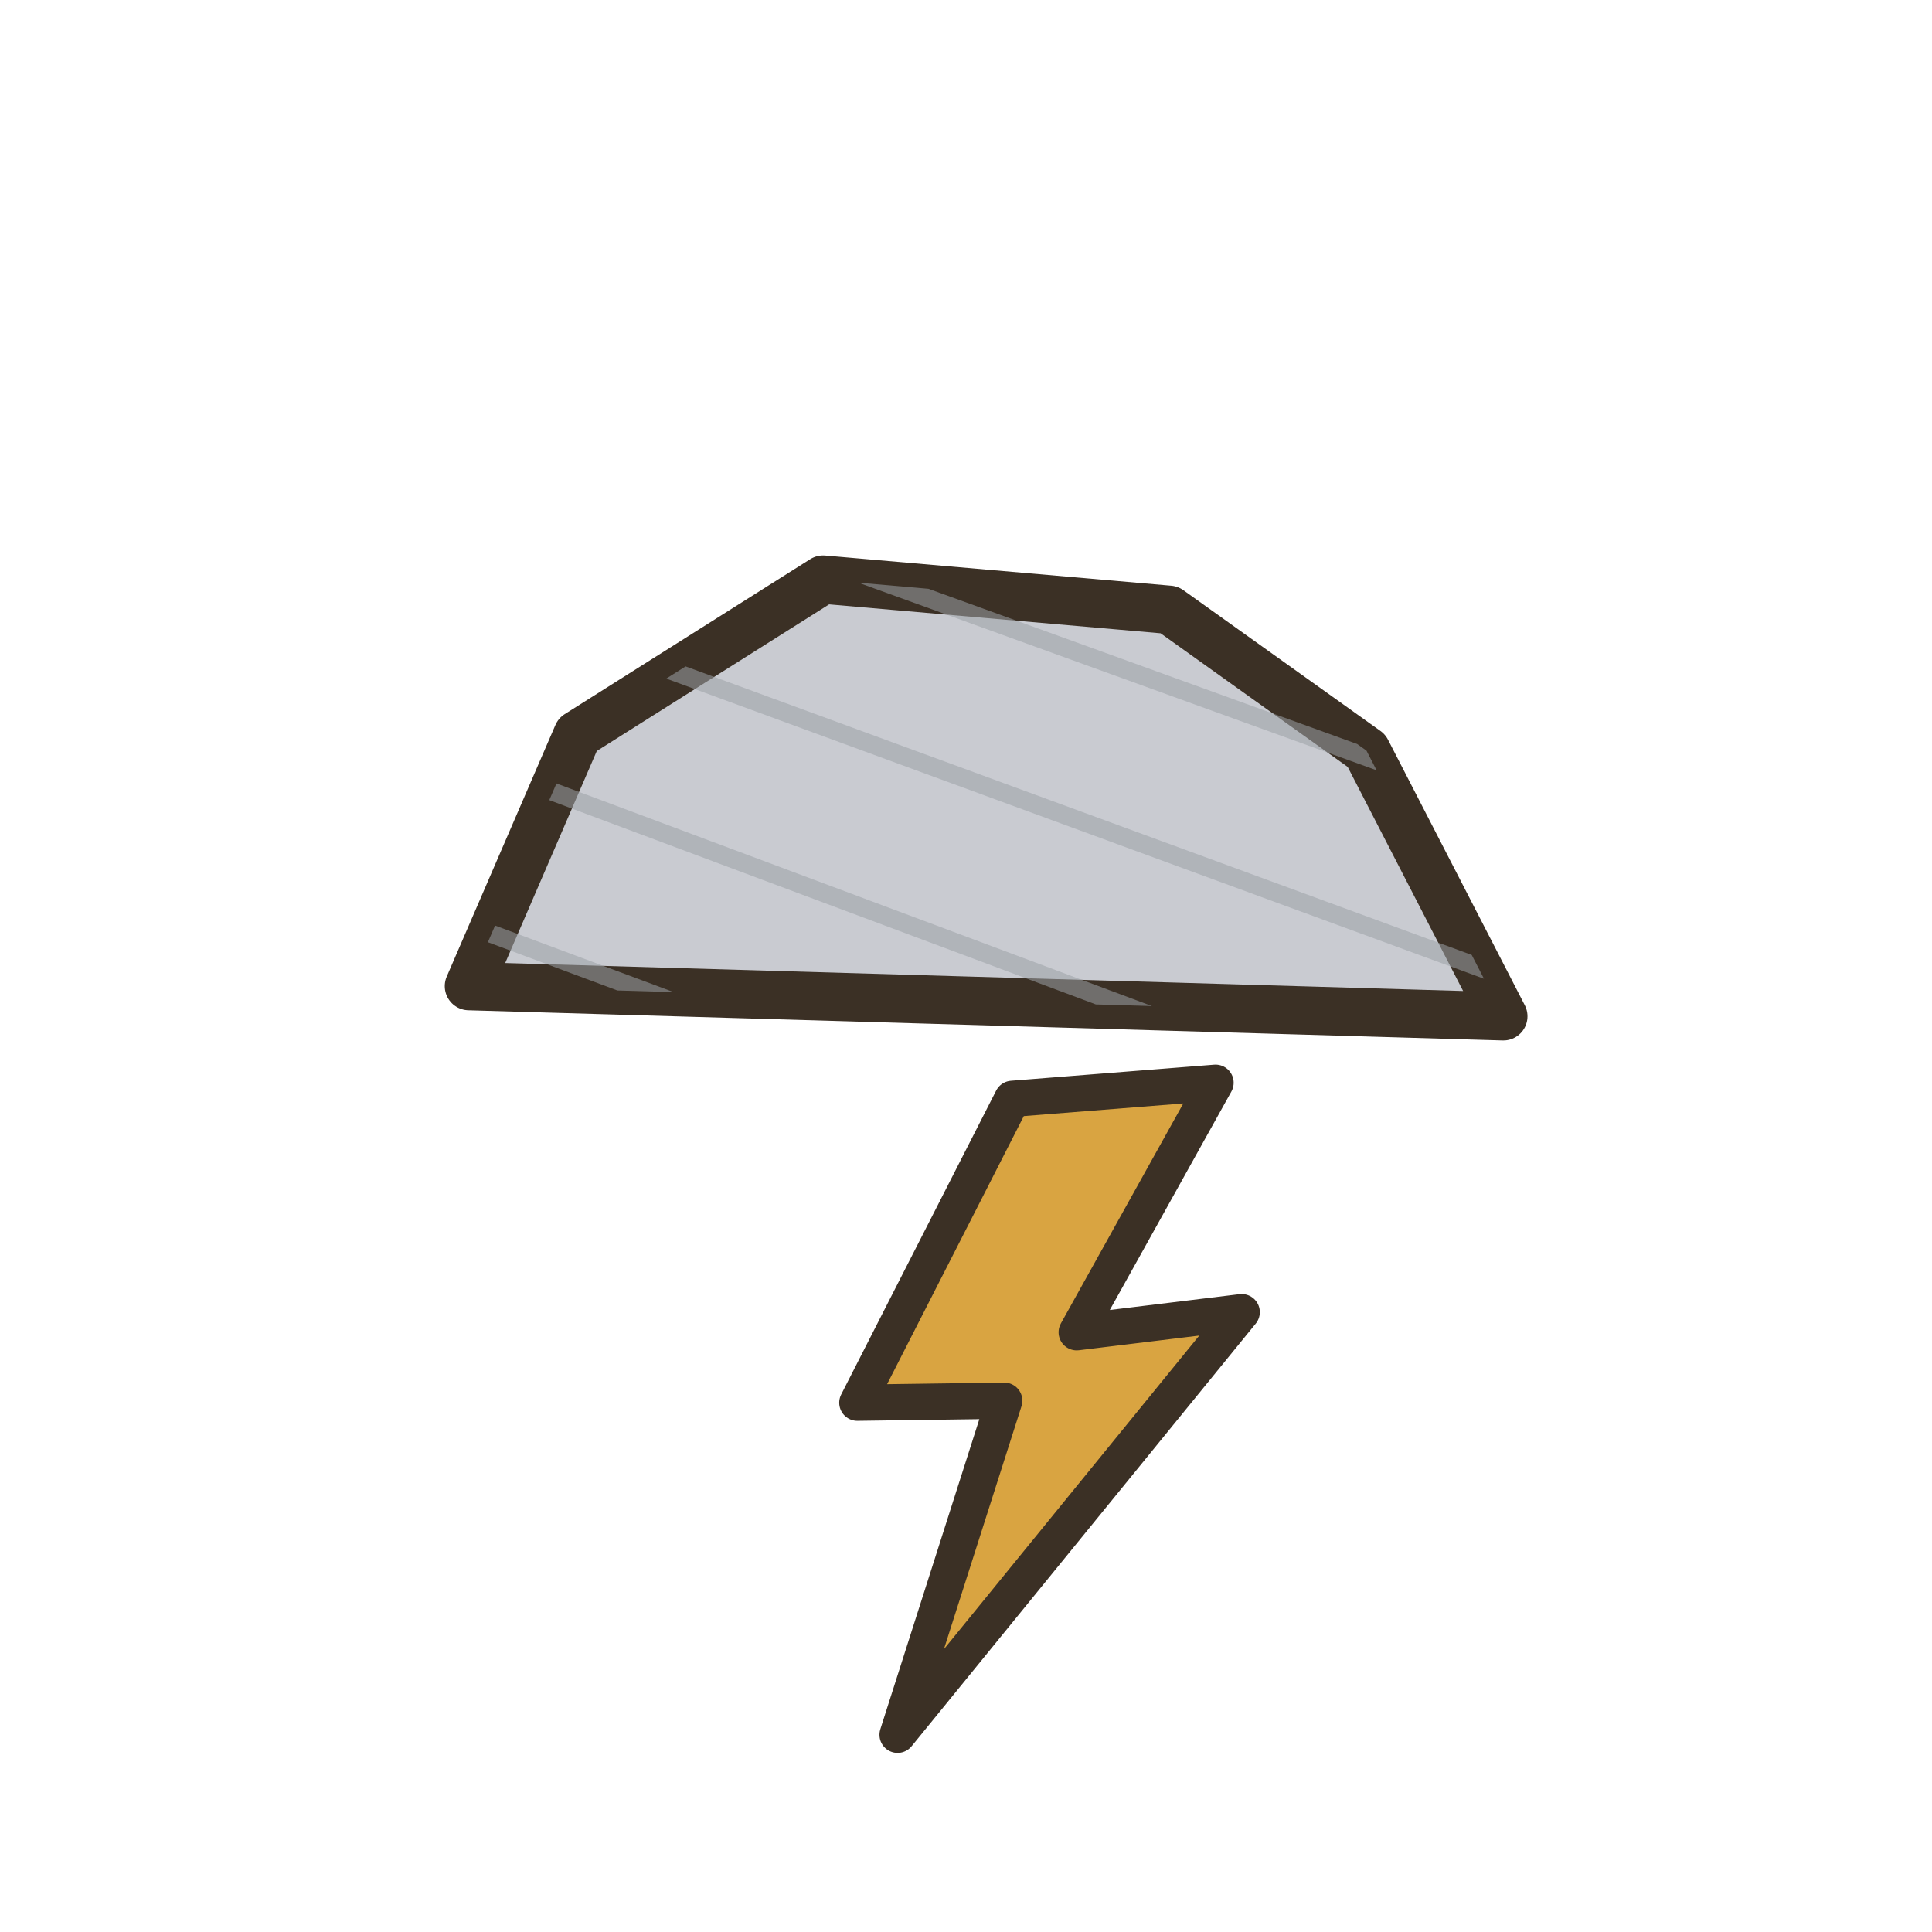
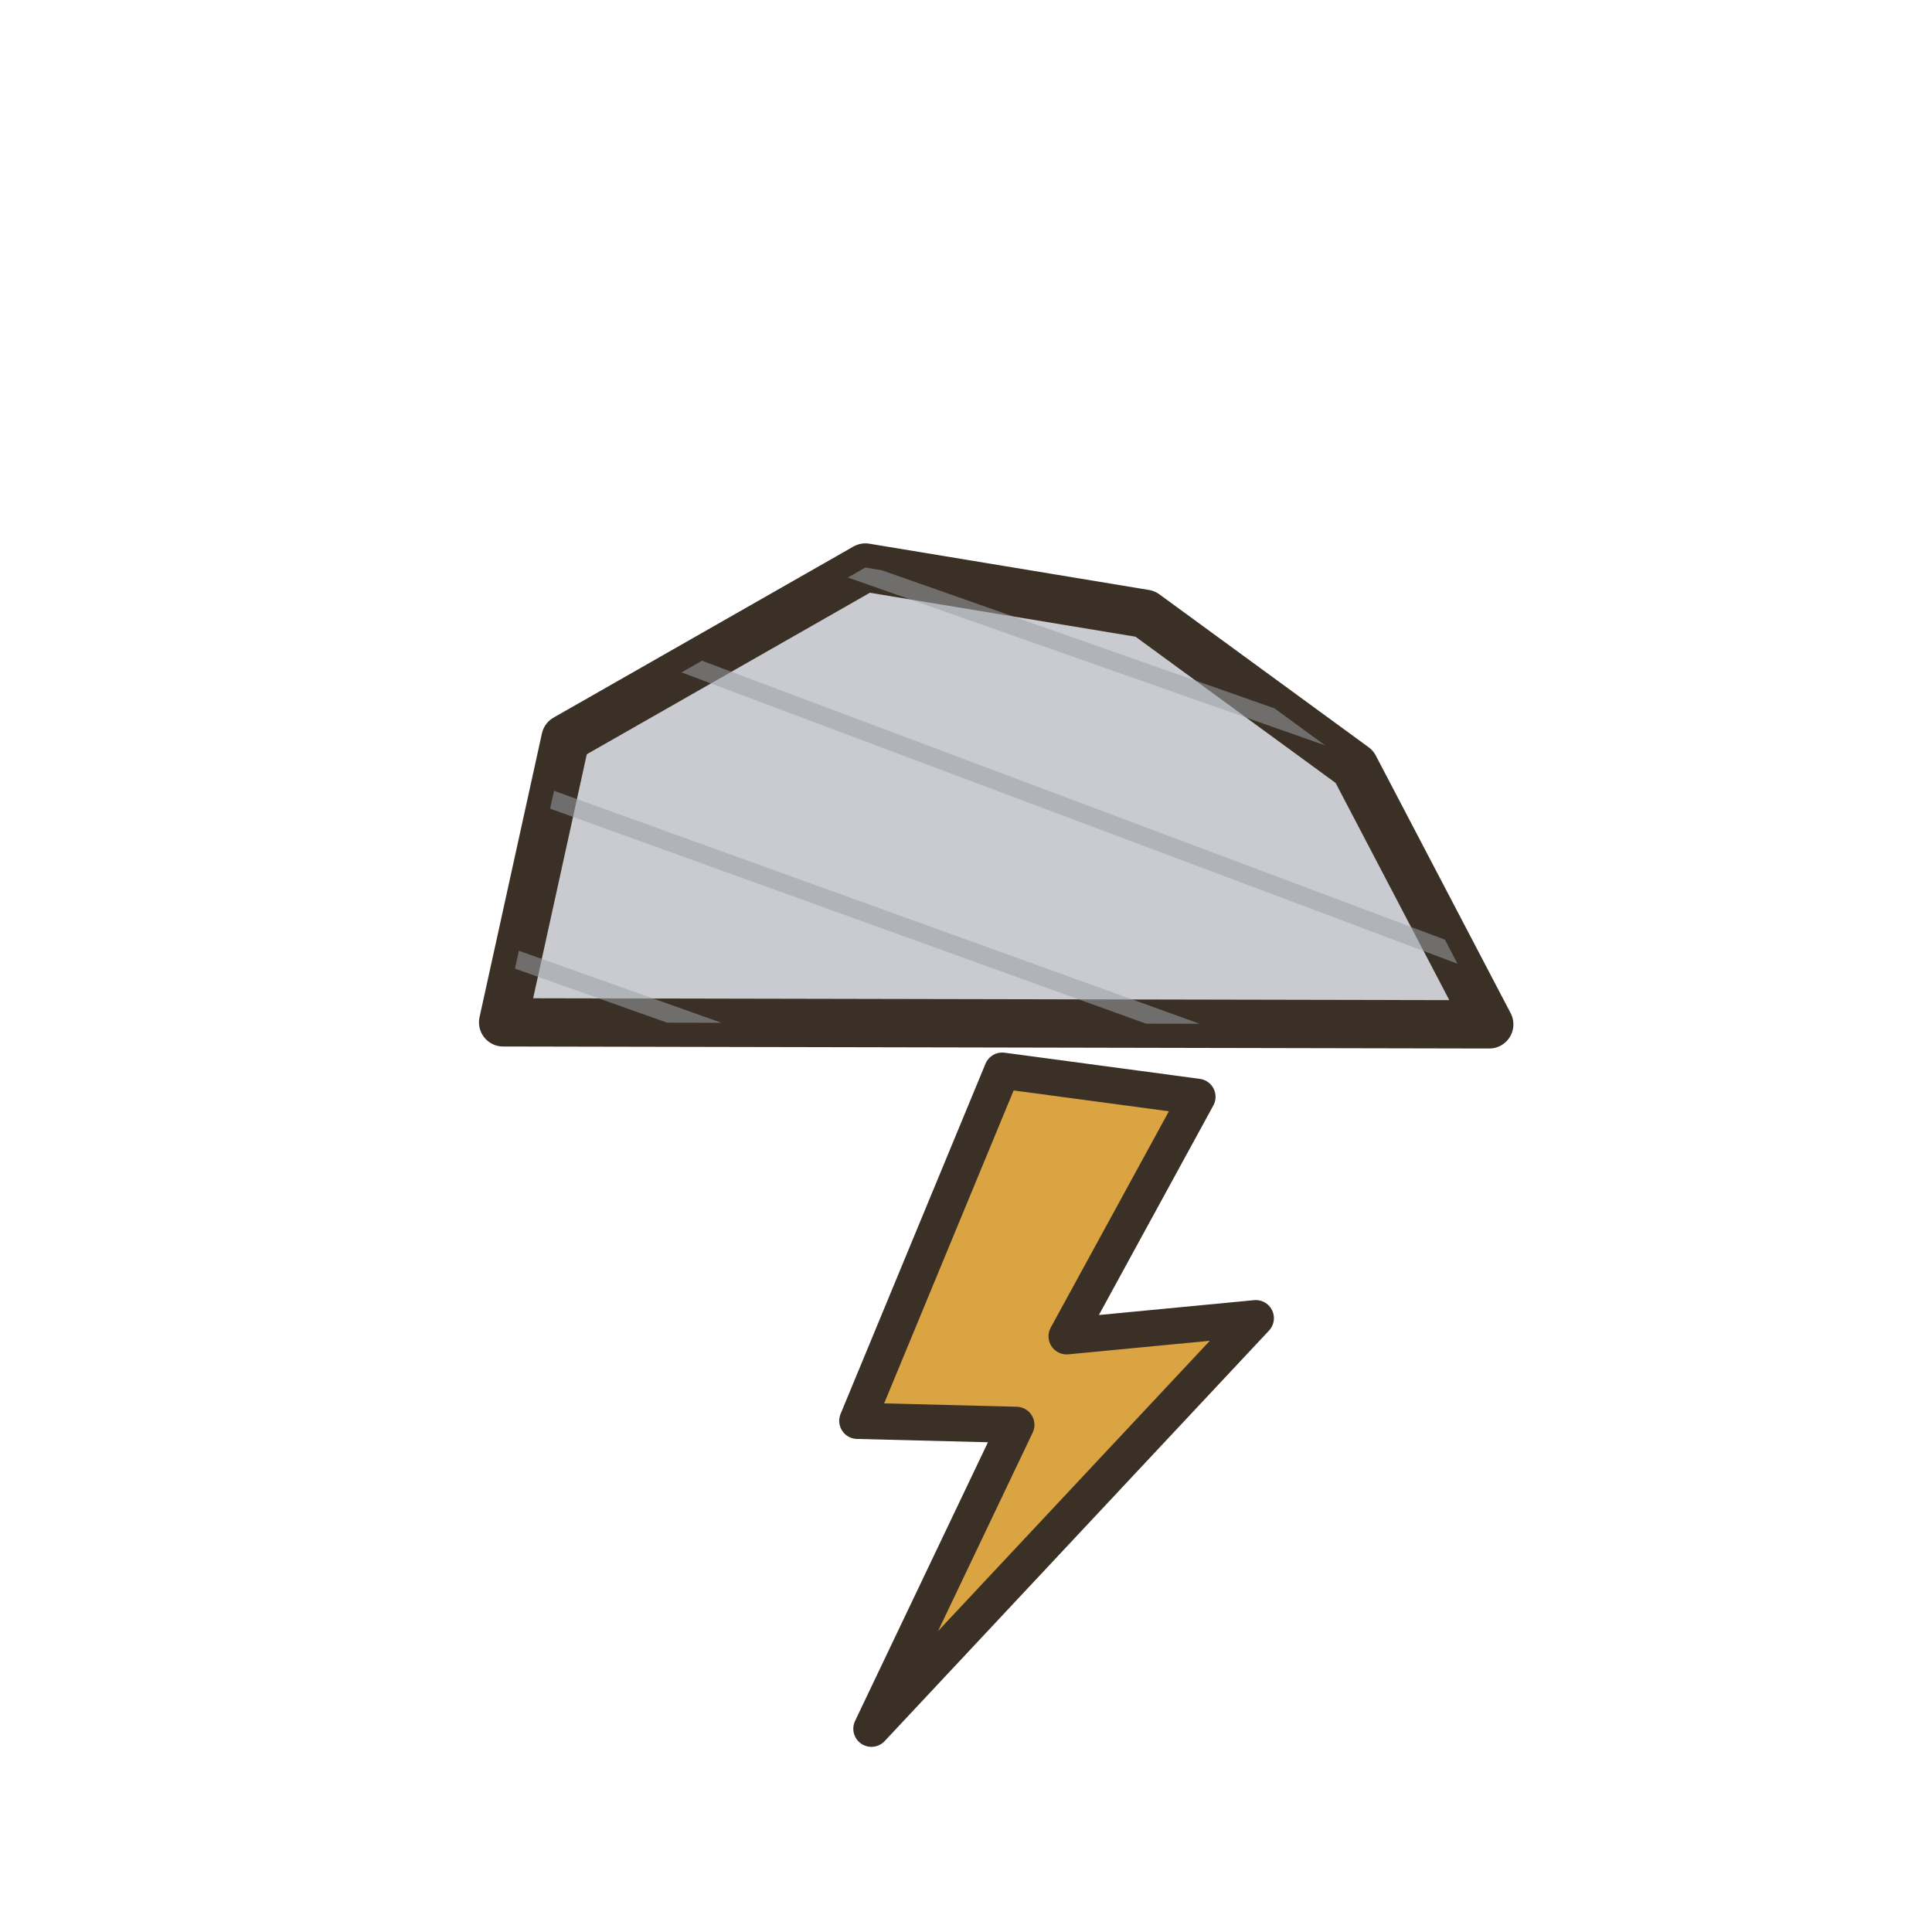
<svg xmlns="http://www.w3.org/2000/svg" viewBox="0 0 96 96" width="96" height="96">
-   <path d="M23.3,49.0L28.7,36.5L40.9,28.8L58.1,30.3L67.9,37.3L74.7,50.5Z" fill="#C9CBD1" stroke="#3B3025" stroke-width="2.4" stroke-linecap="round" stroke-linejoin="round" />
+   <path d="M25.0,50.8L28.1,36.7L43.0,28.2L56.9,30.5L67.3,38.1L74.0,50.9Z" fill="#C9CBD1" stroke="#3B3025" stroke-width="2.4" stroke-linecap="round" stroke-linejoin="round" />
  <clipPath id="cmeteoorage0">
-     <path d="M23.3,49.0L28.7,36.5L40.9,28.8L58.1,30.3L67.9,37.3L74.7,50.5Z" />
+     <path d="M25.0,50.8L28.1,36.7L43.0,28.2L56.9,30.5L67.3,38.1L74.0,50.9Z" />
  </clipPath>
  <g clip-path="url(#cmeteoorage0)">
-     <path d="M47.2,-38.1L100.3,-19.1M44.9,-30.5L96.8,-10.9M41.8,-22.8L95.2,-3.8M38.3,-15.5L91.2,4.1M35.8,-8.7L88.6,11.2M33.7,-0.9L87.1,18.7M31.2,7.4L84.2,26.0M27.4,14.8L80.7,34.2M25.6,22.3L77.8,41.2M22.1,29.2L75.5,48.8M20.4,36.7L73.1,56.4M17.7,43.9L69.5,63.2M14.3,51.3L67.3,70.8M11.7,59.3L65.1,78.5M8.2,67.1L61.2,86.7M5.9,74.4L59.3,93.5M2.9,81.5L56.5,100.6M1.0,89.3L53.3,108.3" stroke="#9AA0A6" stroke-width="0.9" fill="none" stroke-opacity="0.55" />
+     <path d="M46.6,-37.8L99.5,-18.4M44.3,-31.4L97.7,-11.7M41.6,-23.5L95.1,-3.4M38.8,-16.4L92.3,3.8M36.1,-8.8L89.0,10.8M34.1,-0.7L85.7,18.5M31.1,6.3L83.3,25.4M28.5,13.9L80.3,33.0M25.3,22.3L77.9,40.8M22.6,28.7L74.8,48.3M20.4,37.2L72.5,56.0M17.0,44.6L69.9,63.4M13.7,51.9L67.7,71.6M11.2,59.4L64.3,79.4M9.5,67.0L62.4,85.9M5.8,73.8L59.6,93.3M3.0,81.6L56.4,100.6M0.2,89.2L54.0,108.2" stroke="#9AA0A6" stroke-width="0.9" fill="none" stroke-opacity="0.55" />
  </g>
-   <path d="M50.3,54.6L42.6,69.7L49.9,69.6L44.6,86.2L61.7,65.2L53.5,66.2L60.4,53.8Z" fill="#D9A441" stroke="#3B3025" stroke-width="1.8" stroke-linecap="round" stroke-linejoin="round" />
+   <path d="M49.8,53.2L42.6,70.6L50.5,70.8L43.3,85.9L62.4,65.5L53.0,66.4L59.5,54.5Z" fill="#D9A441" stroke="#3B3025" stroke-width="1.8" stroke-linecap="round" stroke-linejoin="round" />
</svg>
